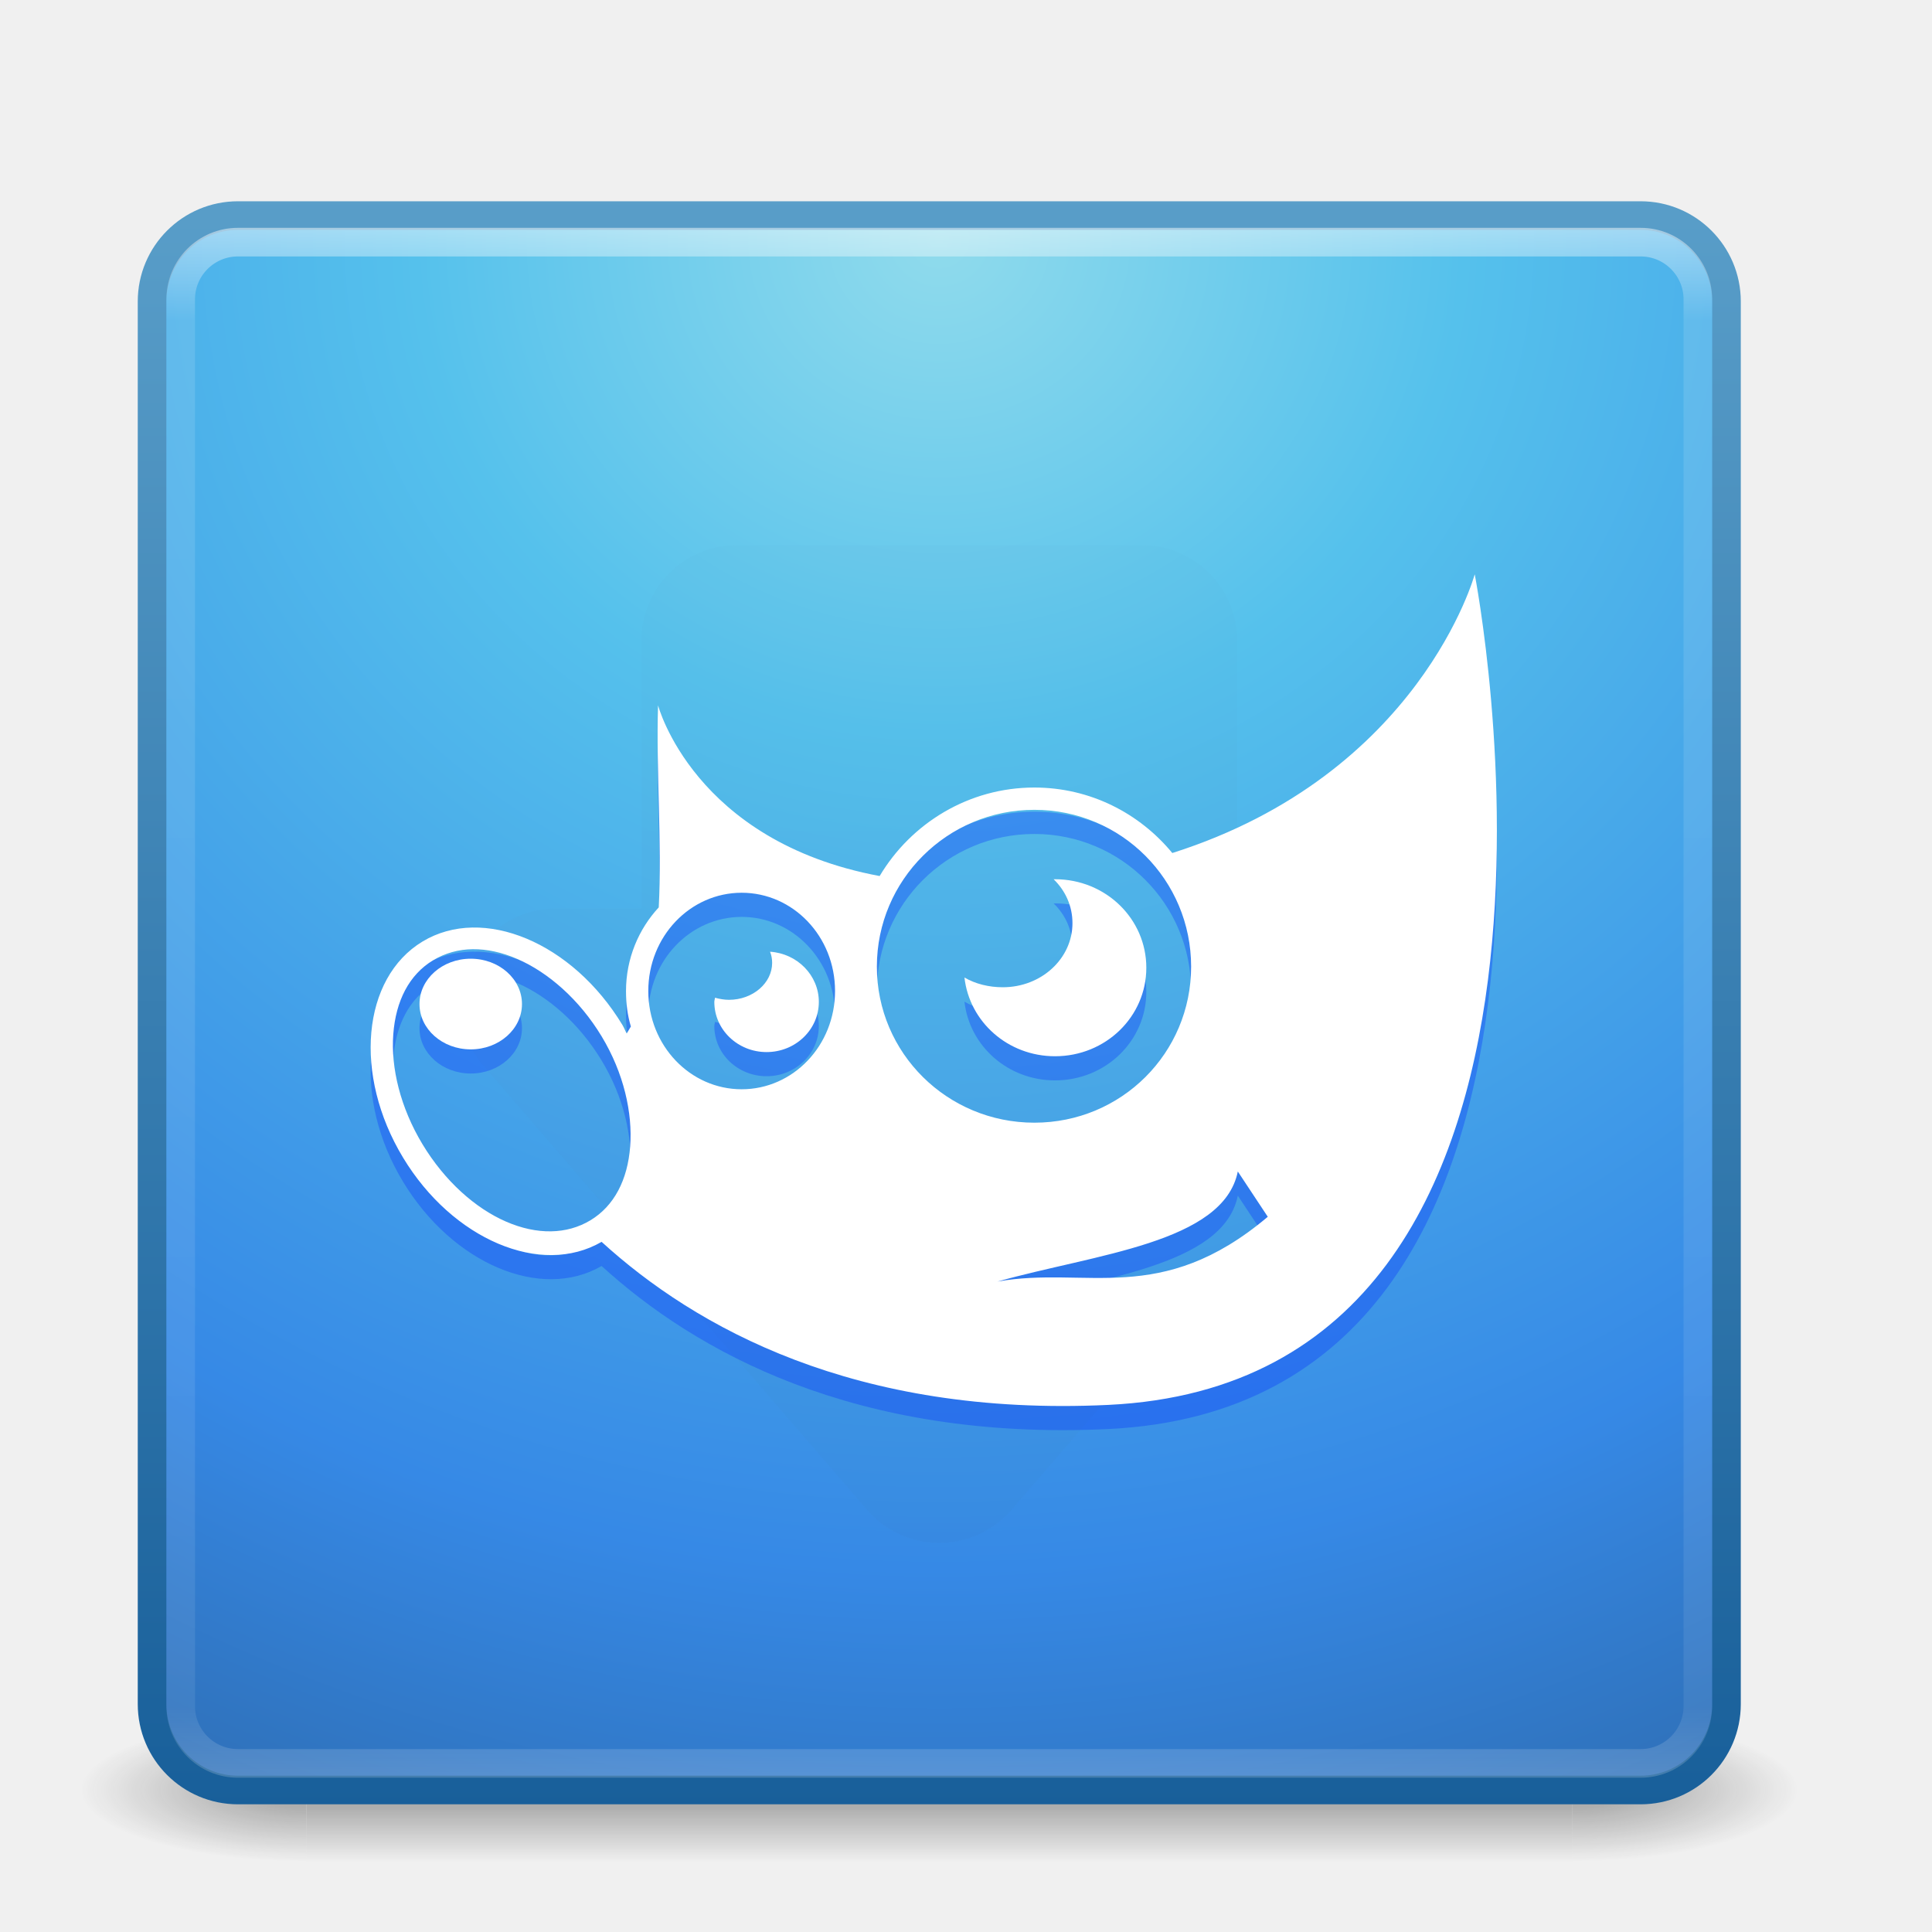
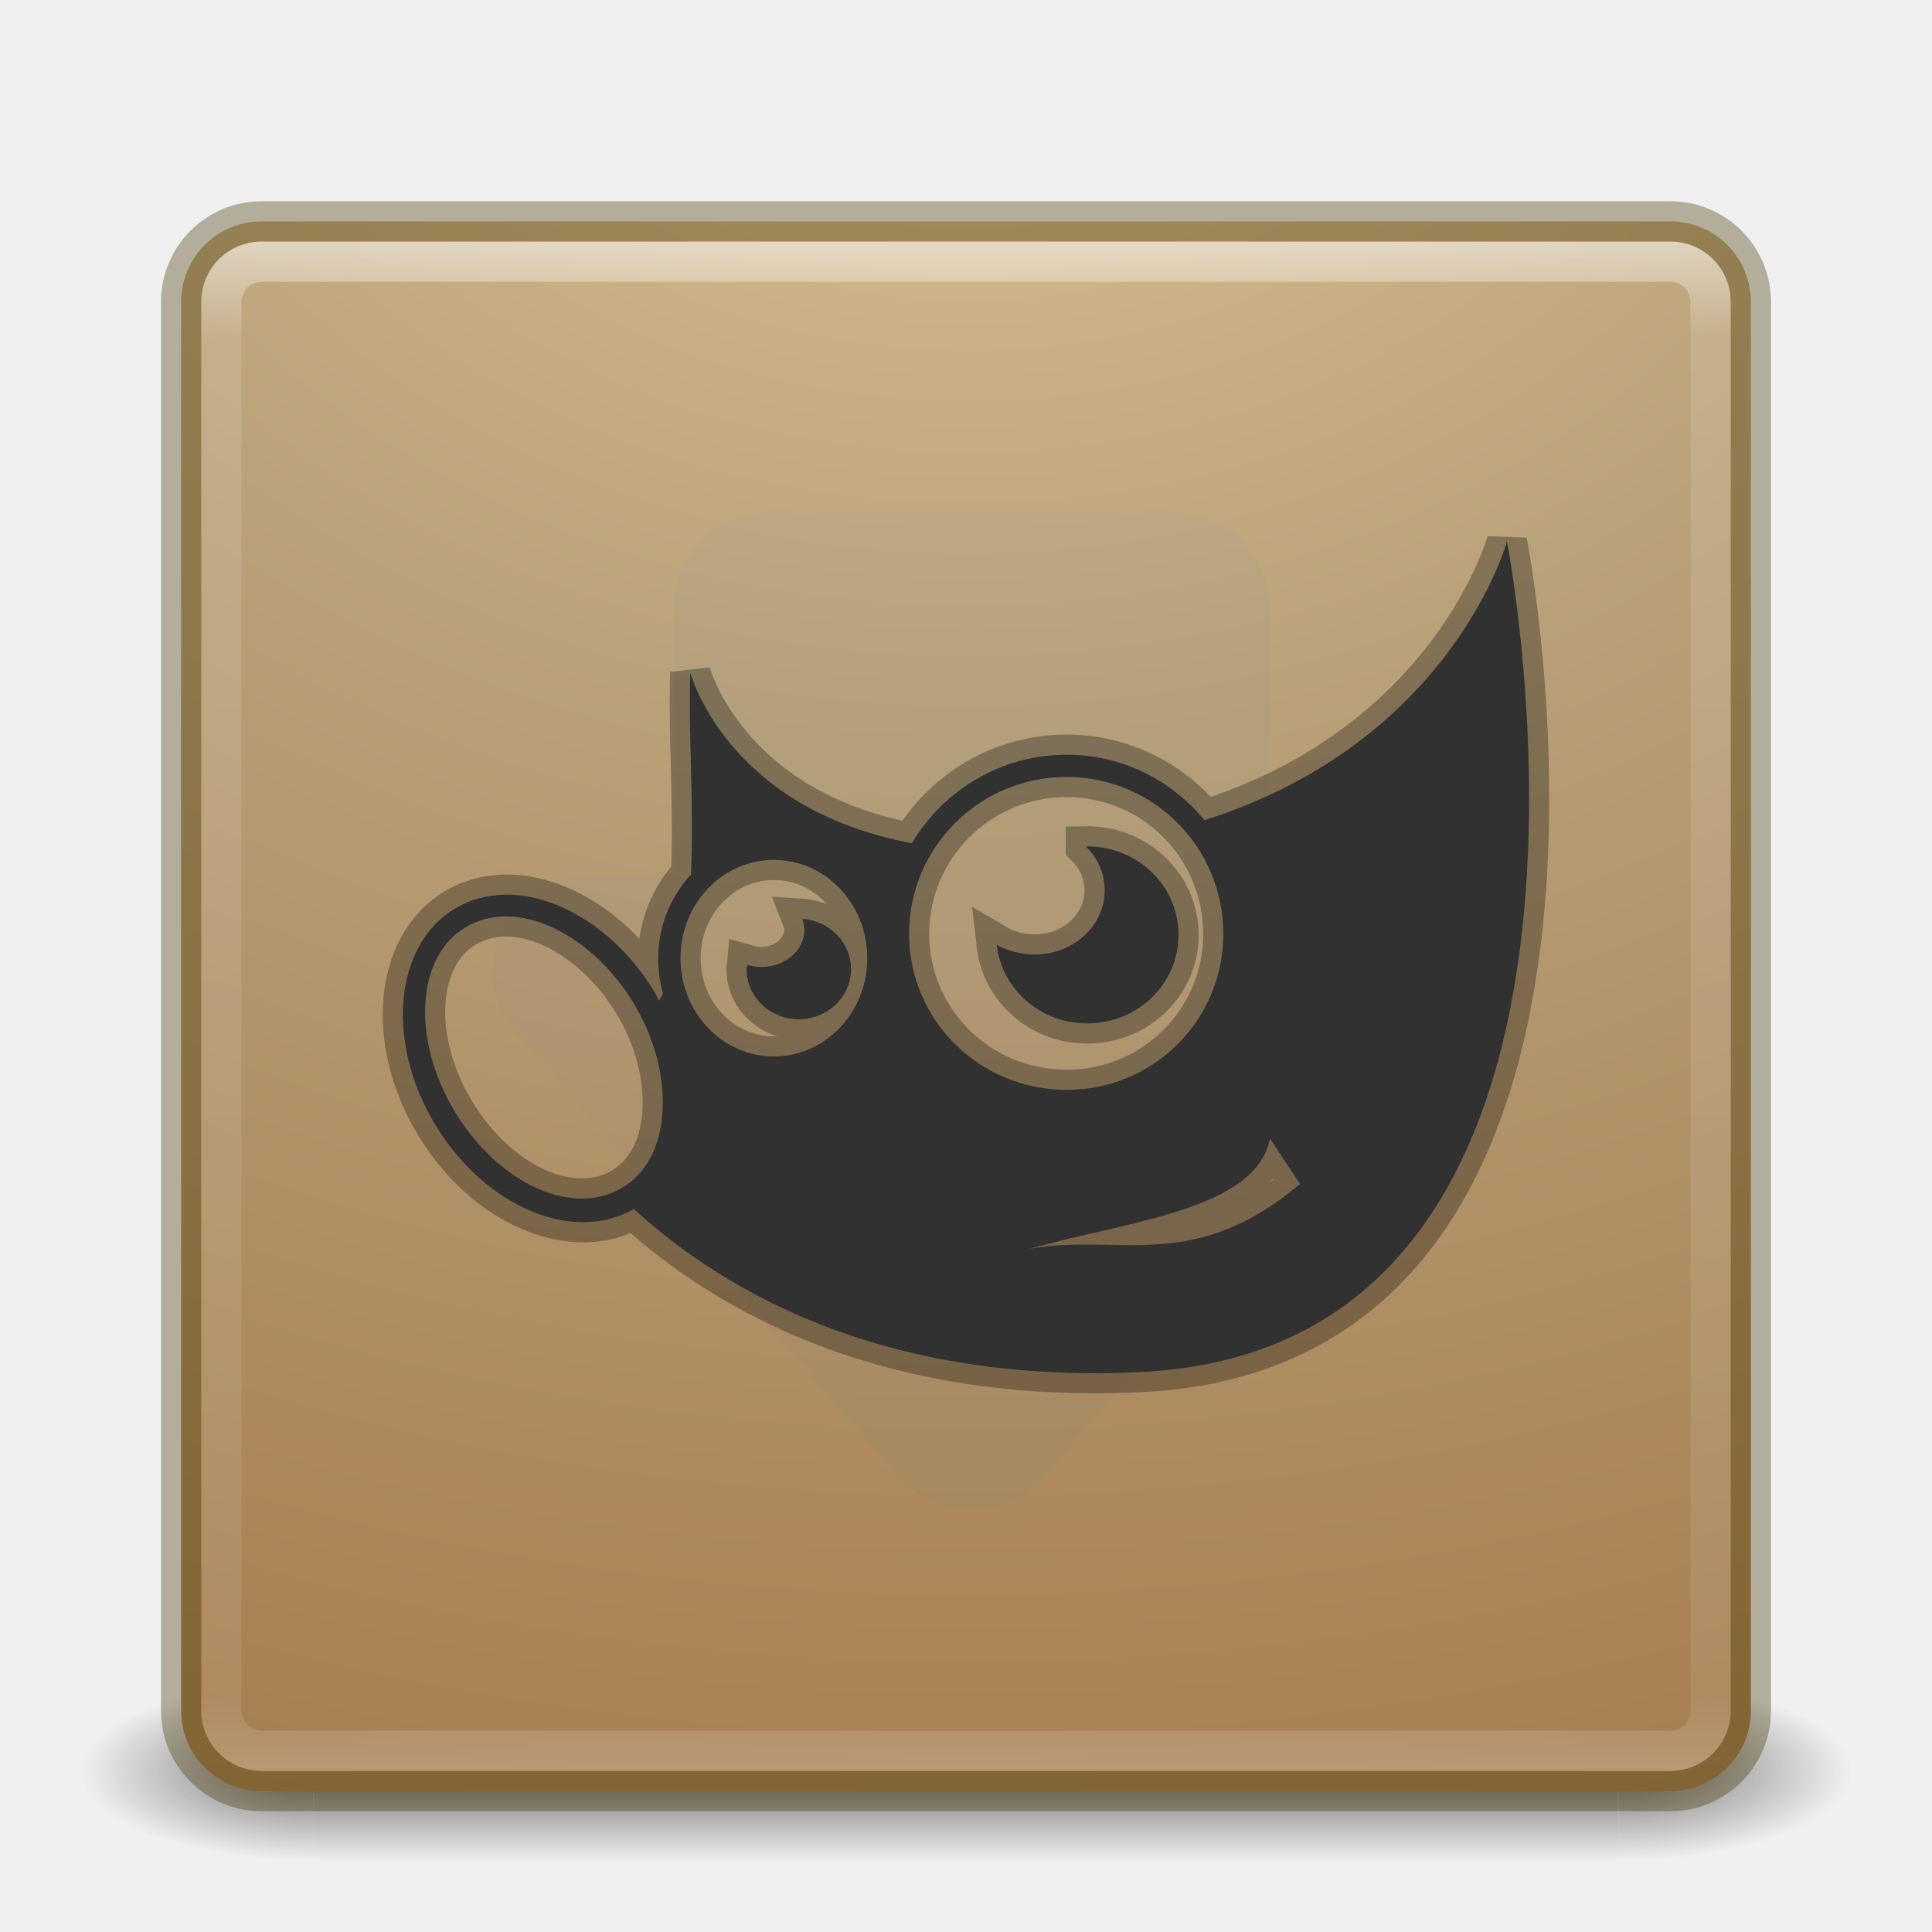
- <svg xmlns="http://www.w3.org/2000/svg" xmlns:xlink="http://www.w3.org/1999/xlink" version="1.1" width="48" height="48" id="svg6649">
-   <defs id="defs6651">
-     <linearGradient x1="167.983" y1="8.508" x2="167.983" y2="54.78" id="linearGradient5414" xlink:href="#linearGradient5803" gradientUnits="userSpaceOnUse" gradientTransform="matrix(0.710907,0,0,0.710907,-91.33499,2.139763)" />
-     <linearGradient id="linearGradient5803">
-       <stop id="stop5805" style="stop-color:#fff5ef;stop-opacity:1" offset="0" />
-       <stop id="stop5807" style="stop-color:#fef8dd;stop-opacity:1" offset="1" />
+ <svg xmlns="http://www.w3.org/2000/svg" xmlns:xlink="http://www.w3.org/1999/xlink" version="1.1" width="48" height="48" id="svg3143">
+   <defs id="defs3145">
+     <linearGradient id="linearGradient4197">
+       <stop offset="0" style="stop-color:#e0c496;stop-opacity:1" id="stop4199" />
+       <stop offset="0.262" style="stop-color:#b9a179;stop-opacity:1" id="stop4201" />
+       <stop offset="0.661" style="stop-color:#a37849;stop-opacity:1" id="stop4203" />
+       <stop offset="1" style="stop-color:#523a22;stop-opacity:1" id="stop4205" />
    </linearGradient>
-     <linearGradient x1="24" y1="5" x2="24" y2="43" id="linearGradient3058" xlink:href="#linearGradient3924-1" gradientUnits="userSpaceOnUse" gradientTransform="translate(4e-6,1.000006)" />
-     <linearGradient id="linearGradient3924-1">
-       <stop id="stop3926-3" style="stop-color:#ffffff;stop-opacity:1" offset="0" />
-       <stop id="stop3928-91" style="stop-color:#ffffff;stop-opacity:0.235" offset="0.063" />
-       <stop id="stop3930-6" style="stop-color:#ffffff;stop-opacity:0.157" offset="0.951" />
-       <stop id="stop3932-6" style="stop-color:#ffffff;stop-opacity:0.392" offset="1" />
+     <linearGradient x1="24" y1="5" x2="24" y2="43" id="linearGradient4181" xlink:href="#linearGradient3924-3" gradientUnits="userSpaceOnUse" gradientTransform="translate(5.3e-6,1.000001)" />
+     <linearGradient id="linearGradient3924-3">
+       <stop id="stop3926-7" style="stop-color:#ffffff;stop-opacity:1" offset="0" />
+       <stop id="stop3928-3" style="stop-color:#ffffff;stop-opacity:0.235" offset="0.063" />
+       <stop id="stop3930-7" style="stop-color:#ffffff;stop-opacity:0.157" offset="0.951" />
+       <stop id="stop3932-1" style="stop-color:#ffffff;stop-opacity:0.392" offset="1" />
    </linearGradient>
-     <radialGradient cx="6.73" cy="9.957" r="12.672" fx="6.2" fy="9.957" id="radialGradient5521-1" xlink:href="#linearGradient4644-104-3-3-6-2-0" gradientUnits="userSpaceOnUse" gradientTransform="matrix(0,9.497552,-11.65996,0,140.9306,-79.16098)" />
-     <linearGradient id="linearGradient2867-449-88-871-390-598-476-591-434-148-57-177-8-3-3-6-4-8-8-8">
-       <stop id="stop3750-1-0-7-6-6-1-3-9" style="stop-color:#ffcd7d;stop-opacity:1" offset="0" />
-       <stop id="stop3752-3-7-4-0-32-8-923-0" style="stop-color:#fc8f36;stop-opacity:1" offset="0.262" />
-       <stop id="stop3754-1-8-5-2-7-6-7-1" style="stop-color:#e23a0e;stop-opacity:1" offset="0.705" />
-       <stop id="stop3756-1-6-2-6-6-1-96-6" style="stop-color:#ac441f;stop-opacity:1" offset="1" />
+     <linearGradient x1="167.983" y1="8.508" x2="167.983" y2="54.78" id="linearGradient4907-4" xlink:href="#linearGradient5803-2-7" gradientUnits="userSpaceOnUse" gradientTransform="matrix(0.7037037,0,0,0.7037037,-39.33337,2.481429)" />
+     <linearGradient id="linearGradient5803-2-7">
+       <stop id="stop5805-3-6" style="stop-color:#fffdf3;stop-opacity:1" offset="0" />
+       <stop id="stop5807-0-0" style="stop-color:#fbebeb;stop-opacity:1" offset="1" />
+     </linearGradient>
+     <radialGradient cx="8.276" cy="9.994" r="12.672" fx="8.276" fy="9.994" id="radialGradient6305" xlink:href="#linearGradient3242" gradientUnits="userSpaceOnUse" gradientTransform="matrix(0,6.667758,-8.185877,0,105.8829,-59.46277)" />
+     <linearGradient id="linearGradient3242">
+       <stop id="stop3244" style="stop-color:#f89b7e;stop-opacity:1" offset="0" />
+       <stop id="stop3246" style="stop-color:#e35d4f;stop-opacity:1" offset="0.262" />
+       <stop id="stop3248" style="stop-color:#c6262e;stop-opacity:1" offset="0.661" />
+       <stop id="stop3250" style="stop-color:#690b2c;stop-opacity:1" offset="1" />
    </linearGradient>
    <radialGradient cx="4.993" cy="43.5" r="2.5" fx="4.993" fy="43.5" id="radialGradient3013" xlink:href="#linearGradient3688-166-749" gradientUnits="userSpaceOnUse" gradientTransform="matrix(2.003784,0,0,1.4,27.98813,-17.4)" />
    <linearGradient id="linearGradient3688-166-749">
      <stop id="stop2883" style="stop-color:#181818;stop-opacity:1" offset="0" />
      <stop id="stop2885" style="stop-color:#181818;stop-opacity:0" offset="1" />
    </linearGradient>
    <radialGradient cx="4.993" cy="43.5" r="2.5" fx="4.993" fy="43.5" id="radialGradient3015" xlink:href="#linearGradient3688-464-309" gradientUnits="userSpaceOnUse" gradientTransform="matrix(2.003784,0,0,1.4,-20.01187,-104.4)" />
    <linearGradient id="linearGradient3688-464-309">
      <stop id="stop2889" style="stop-color:#181818;stop-opacity:1" offset="0" />
      <stop id="stop2891" style="stop-color:#181818;stop-opacity:0" offset="1" />
    </linearGradient>
    <linearGradient id="linearGradient3702-501-757">
      <stop id="stop2895" style="stop-color:#181818;stop-opacity:0" offset="0" />
      <stop id="stop2897" style="stop-color:#181818;stop-opacity:1" offset="0.5" />
      <stop id="stop2899" style="stop-color:#181818;stop-opacity:0" offset="1" />
    </linearGradient>
-     <linearGradient x1="25.058" y1="47.028" x2="25.058" y2="39.999" id="linearGradient6647" xlink:href="#linearGradient3702-501-757" gradientUnits="userSpaceOnUse" />
-     <linearGradient x1="302.857" y1="366.648" x2="302.857" y2="609.505" id="linearGradient4286" xlink:href="#linearGradient5048" gradientUnits="userSpaceOnUse" gradientTransform="matrix(0.06732488,0,0,0.01470022,-0.3411391,37.04015)" />
-     <linearGradient id="linearGradient5048">
-       <stop id="stop5050" style="stop-color:#000000;stop-opacity:0" offset="0" />
-       <stop id="stop5056" style="stop-color:#000000;stop-opacity:1" offset="0.5" />
-       <stop id="stop5052" style="stop-color:#000000;stop-opacity:0" offset="1" />
-     </linearGradient>
-     <radialGradient cx="605.714" cy="486.648" r="117.143" fx="605.714" fy="486.648" id="radialGradient3330" xlink:href="#linearGradient5060" gradientUnits="userSpaceOnUse" gradientTransform="matrix(-0.02303994,0,0,0.01470022,21.62311,37.04018)" />
-     <linearGradient id="linearGradient5060">
-       <stop id="stop5062" style="stop-color:#000000;stop-opacity:1" offset="0" />
-       <stop id="stop5064" style="stop-color:#000000;stop-opacity:0" offset="1" />
-     </linearGradient>
-     <radialGradient cx="605.714" cy="486.648" r="117.143" fx="605.714" fy="486.648" id="radialGradient3327" xlink:href="#linearGradient5060" gradientUnits="userSpaceOnUse" gradientTransform="matrix(0.02303995,0,0,0.01470022,26.36088,37.04018)" />
-     <linearGradient id="linearGradient3038">
-       <stop id="stop3040" style="stop-color:#000000;stop-opacity:1" offset="0" />
-       <stop id="stop3042" style="stop-color:#000000;stop-opacity:0" offset="1" />
-     </linearGradient>
-     <radialGradient cx="7.496" cy="8.45" r="20" fx="7.496" fy="8.45" id="radialGradient4088-6" xlink:href="#linearGradient4644-104-3-3-6-2-0" gradientUnits="userSpaceOnUse" gradientTransform="matrix(1.7435804e-8,2.636604,-2.218692,-4.8576309e-8,42.74753,-18.60593)" />
-     <linearGradient id="linearGradient4644-104-3-3-6-2-0">
-       <stop id="stop5237-6-5-1-7-8" style="stop-color:#ff7a35;stop-opacity:1" offset="0" />
-       <stop id="stop5239-4-6-4-8-5" style="stop-color:#f0431a;stop-opacity:1" offset="1" />
-     </linearGradient>
-     <linearGradient x1="13.991" y1="3.963" x2="13.991" y2="43.294" id="linearGradient4090-3" xlink:href="#linearGradient3895-9-0-3-9" gradientUnits="userSpaceOnUse" gradientTransform="matrix(0.8974359,0,0,1.128205,2.461538,-4.576923)" />
-     <linearGradient id="linearGradient3895-9-0-3-9">
-       <stop id="stop3897-0-5-7-4" style="stop-color:#dc6838;stop-opacity:1" offset="0" />
-       <stop id="stop3899-8-7-06-1" style="stop-color:#ba3d12;stop-opacity:1" offset="1" />
-     </linearGradient>
-     <radialGradient cx="7.496" cy="8.45" r="20" fx="7.496" fy="8.45" id="radialGradient4232" xlink:href="#linearGradient4067-0-2" gradientUnits="userSpaceOnUse" gradientTransform="matrix(0,1.556098,-1.894335,1.7612124e-6,40.00677,-10.02164)" />
-     <linearGradient id="linearGradient4067-0-2">
-       <stop id="stop4069-2-9" style="stop-color:#ffe452;stop-opacity:1" offset="0" />
-       <stop id="stop4071-8-9" style="stop-color:#ffeb41;stop-opacity:0" offset="1" />
-     </linearGradient>
-     <linearGradient x1="24" y1="5.564" x2="24" y2="43" id="linearGradient3988" xlink:href="#linearGradient3977" gradientUnits="userSpaceOnUse" gradientTransform="matrix(0.8918919,0,0,1.135135,2.5946,-4.743231)" />
-     <linearGradient id="linearGradient3977">
-       <stop id="stop3979" style="stop-color:#ffffff;stop-opacity:1" offset="0" />
-       <stop id="stop3981" style="stop-color:#ffffff;stop-opacity:0.235" offset="0.036" />
-       <stop id="stop3983" style="stop-color:#ffffff;stop-opacity:0.157" offset="0.951" />
-       <stop id="stop3985" style="stop-color:#ffffff;stop-opacity:0.392" offset="1" />
-     </linearGradient>
-     <linearGradient xlink:href="#linearGradient3977" id="linearGradient3875" gradientUnits="userSpaceOnUse" gradientTransform="matrix(0.8918919,0,0,1.135135,60.97548,-1.097763)" x1="24" y1="5.564" x2="24" y2="43" />
-     <radialGradient xlink:href="#linearGradient4067-0-2" id="radialGradient3878" gradientUnits="userSpaceOnUse" gradientTransform="matrix(0,1.556098,-1.894335,1.7612124e-6,82.93002,-28.95244)" cx="7.496" cy="8.45" fx="7.496" fy="8.45" r="20" />
-     <radialGradient xlink:href="#linearGradient4644-104-3-3-6-2-0" id="radialGradient3881" gradientUnits="userSpaceOnUse" gradientTransform="matrix(1.7435804e-8,2.636604,-2.218692,-4.8576309e-8,101.1284,-14.96046)" cx="7.496" cy="8.45" fx="7.496" fy="8.45" r="20" />
-     <linearGradient xlink:href="#linearGradient3895-9-0-3-9" id="linearGradient3883" gradientUnits="userSpaceOnUse" gradientTransform="matrix(0.8974359,0,0,1.128205,60.84242,-0.9314546)" x1="13.991" y1="3.963" x2="13.991" y2="43.294" />
-     <radialGradient xlink:href="#linearGradient5060" id="radialGradient3886" gradientUnits="userSpaceOnUse" gradientTransform="matrix(0.02303995,0,0,0.01470022,84.74177,40.68564)" cx="605.714" cy="486.648" fx="605.714" fy="486.648" r="117.143" />
-     <radialGradient xlink:href="#linearGradient5060" id="radialGradient3889" gradientUnits="userSpaceOnUse" gradientTransform="matrix(-0.02303994,0,0,0.01470022,80.00399,40.68564)" cx="605.714" cy="486.648" fx="605.714" fy="486.648" r="117.143" />
-     <linearGradient xlink:href="#linearGradient5048" id="linearGradient3892" gradientUnits="userSpaceOnUse" gradientTransform="matrix(0.06732488,0,0,0.01470022,58.03974,40.68561)" x1="302.857" y1="366.648" x2="302.857" y2="609.505" />
-     <linearGradient xlink:href="#linearGradient5803" id="linearGradient3895" gradientUnits="userSpaceOnUse" gradientTransform="matrix(0.710907,0,0,0.710907,-91.33499,2.139763)" x1="167.983" y1="8.508" x2="167.983" y2="54.78" />
-     <linearGradient xlink:href="#linearGradient3924-1" id="linearGradient3901" gradientUnits="userSpaceOnUse" gradientTransform="translate(4e-6,1.000006)" x1="24" y1="5" x2="24" y2="43" />
-     <radialGradient xlink:href="#linearGradient4644-104-3-3-6-2-0" id="radialGradient3904" gradientUnits="userSpaceOnUse" gradientTransform="matrix(0,9.497552,-11.65996,0,140.9306,-79.16098)" cx="6.73" cy="9.957" fx="6.2" fy="9.957" r="12.672" />
-     <radialGradient xlink:href="#linearGradient4067-0-2" id="radialGradient3926" cx="7" cy="-24" fx="7" fy="-24" r="19.5" gradientUnits="userSpaceOnUse" gradientTransform="matrix(1.230769,0,-2.0512812e-8,1.48718,-1.615385,11.69231)" />
-     <radialGradient cx="4.993" cy="43.5" r="2.5" fx="4.993" fy="43.5" id="radialGradient3184" xlink:href="#linearGradient3688-166-749-0" gradientUnits="userSpaceOnUse" gradientTransform="matrix(2.003784,0,0,1.4,27.98813,-17.4)" />
-     <linearGradient id="linearGradient3688-166-749-0">
-       <stop id="stop2883-8" style="stop-color:#181818;stop-opacity:1" offset="0" />
-       <stop id="stop2885-5" style="stop-color:#181818;stop-opacity:0" offset="1" />
-     </linearGradient>
-     <radialGradient cx="4.993" cy="43.5" r="2.5" fx="4.993" fy="43.5" id="radialGradient3186" xlink:href="#linearGradient3688-464-309-5" gradientUnits="userSpaceOnUse" gradientTransform="matrix(2.003784,0,0,1.4,-20.01187,-104.4)" />
-     <linearGradient id="linearGradient3688-464-309-5">
-       <stop id="stop2889-1" style="stop-color:#181818;stop-opacity:1" offset="0" />
-       <stop id="stop2891-7" style="stop-color:#181818;stop-opacity:0" offset="1" />
-     </linearGradient>
-     <linearGradient x1="25.058" y1="47.028" x2="25.058" y2="39.999" id="linearGradient3188" xlink:href="#linearGradient3702-501-757-2" gradientUnits="userSpaceOnUse" />
-     <linearGradient id="linearGradient3702-501-757-2">
-       <stop id="stop2895-9" style="stop-color:#181818;stop-opacity:0" offset="0" />
-       <stop id="stop2897-2" style="stop-color:#181818;stop-opacity:1" offset="0.5" />
-       <stop id="stop2899-8" style="stop-color:#181818;stop-opacity:0" offset="1" />
-     </linearGradient>
-     <radialGradient xlink:href="#linearGradient2867-449-88-871-390-598-476-591-434-148-57-177" id="radialGradient3064" gradientUnits="userSpaceOnUse" gradientTransform="matrix(1.9486444e-8,2.343964,-2.479634,-4.3184759e-8,44.28865,-11.62973)" cx="7.496" cy="8.45" fx="7.496" fy="8.45" r="20" />
-     <linearGradient id="linearGradient2867-449-88-871-390-598-476-591-434-148-57-177">
-       <stop id="stop3750" style="stop-color:#90dbec;stop-opacity:1" offset="0" />
-       <stop id="stop3752" style="stop-color:#55c1ec;stop-opacity:1" offset="0.262" />
-       <stop id="stop3754" style="stop-color:#3689e6;stop-opacity:1" offset="0.705" />
-       <stop id="stop3756" style="stop-color:#2b63a0;stop-opacity:1" offset="1" />
-     </linearGradient>
-     <linearGradient xlink:href="#linearGradient3707-319-631-407-324" id="linearGradient3066" gradientUnits="userSpaceOnUse" gradientTransform="matrix(1.002984,0,0,1.002984,-0.7354114,0.8421751)" x1="24" y1="44" x2="24" y2="3.899" />
-     <linearGradient id="linearGradient3707-319-631-407-324">
-       <stop id="stop3760" style="stop-color:#185f9a;stop-opacity:1" offset="0" />
-       <stop id="stop3762" style="stop-color:#599ec9;stop-opacity:1" offset="1" />
-     </linearGradient>
-     <linearGradient xlink:href="#linearGradient3924" id="linearGradient3061" gradientUnits="userSpaceOnUse" gradientTransform="matrix(1.018756,0,0,1.021494,-1.11393,0.3979351)" x1="24" y1="5" x2="24" y2="43" />
-     <linearGradient id="linearGradient3924">
-       <stop id="stop3926" style="stop-color:#ffffff;stop-opacity:1" offset="0" />
-       <stop id="stop3928" style="stop-color:#ffffff;stop-opacity:0.235" offset="0.063" />
-       <stop id="stop3930" style="stop-color:#ffffff;stop-opacity:0.157" offset="0.951" />
-       <stop id="stop3932" style="stop-color:#ffffff;stop-opacity:0.392" offset="1" />
-     </linearGradient>
-     <linearGradient xlink:href="#linearGradient3707-319-631-407-1-846-4-9-8" id="linearGradient3055" gradientUnits="userSpaceOnUse" gradientTransform="matrix(1.414465,0,0,1.414465,-2.587076,-4.390786)" x1="19.875" y1="44.52" x2="19.875" y2="5.25" />
+     <linearGradient x1="25.058" y1="47.028" x2="25.058" y2="39.999" id="linearGradient3141" xlink:href="#linearGradient3702-501-757" gradientUnits="userSpaceOnUse" />
+     <radialGradient xlink:href="#linearGradient3688-166-749" id="radialGradient3030" gradientUnits="userSpaceOnUse" gradientTransform="matrix(2.003784,0,0,1.4,27.98813,-17.4)" cx="4.993" cy="43.5" fx="4.993" fy="43.5" r="2.5" />
+     <radialGradient xlink:href="#linearGradient3688-464-309" id="radialGradient3032" gradientUnits="userSpaceOnUse" gradientTransform="matrix(2.003784,0,0,1.4,-20.01187,-104.4)" cx="4.993" cy="43.5" fx="4.993" fy="43.5" r="2.5" />
+     <linearGradient xlink:href="#linearGradient3702-501-757" id="linearGradient3034" gradientUnits="userSpaceOnUse" x1="25.058" y1="47.028" x2="25.058" y2="39.999" />
+     <radialGradient xlink:href="#linearGradient3242" id="radialGradient3036" gradientUnits="userSpaceOnUse" gradientTransform="matrix(0,6.667758,-8.185877,0,105.8829,-59.46277)" cx="8.276" cy="9.994" fx="8.276" fy="9.994" r="12.672" />
+     <linearGradient xlink:href="#linearGradient5803-2-7" id="linearGradient3038" gradientUnits="userSpaceOnUse" gradientTransform="matrix(0.7037037,0,0,0.7037037,-39.33337,2.481429)" x1="167.983" y1="8.508" x2="167.983" y2="54.78" />
+     <linearGradient xlink:href="#linearGradient3924-3" id="linearGradient3040" gradientUnits="userSpaceOnUse" gradientTransform="translate(5.3e-6,1.000001)" x1="24" y1="5" x2="24" y2="43" />
+     <linearGradient xlink:href="#linearGradient3924-3" id="linearGradient3044" gradientUnits="userSpaceOnUse" gradientTransform="translate(5.3e-6,1.000001)" x1="24" y1="5" x2="24" y2="43" />
+     <linearGradient xlink:href="#linearGradient5803-2-7" id="linearGradient3048" gradientUnits="userSpaceOnUse" gradientTransform="matrix(0.7037037,0,0,0.7037037,-39.33337,2.481429)" x1="167.983" y1="8.508" x2="167.983" y2="54.78" />
+     <radialGradient xlink:href="#linearGradient4197" id="radialGradient3053" gradientUnits="userSpaceOnUse" gradientTransform="matrix(0,6.667758,-8.185877,0,105.8829,-59.46277)" cx="8.276" cy="9.994" fx="8.276" fy="9.994" r="12.672" />
+     <linearGradient xlink:href="#linearGradient3707-319-631-407-1-846-4-9-8" id="linearGradient3055" gradientUnits="userSpaceOnUse" gradientTransform="matrix(1.414465,0,0,1.414465,-1.786863,-5.20651)" x1="19.875" y1="44.52" x2="19.875" y2="5.25" />
    <linearGradient id="linearGradient3707-319-631-407-1-846-4-9-8">
      <stop id="stop3788-5-1-8" style="stop-color:#365a7c;stop-opacity:1" offset="0" />
      <stop id="stop3790-9-8-4" style="stop-color:#5ea1ca;stop-opacity:1" offset="1" />
    </linearGradient>
  </defs>
-   <g style="display:inline" id="g2036" transform="matrix(1.066812,0,0,0.3951153,-2.267249,27.67959)">
-     <g style="opacity:0.4" id="g3712" transform="matrix(1.052632,0,0,1.285713,-1.263158,-13.42854)">
-       <rect style="fill:url(#radialGradient3184);fill-opacity:1;stroke:none" id="rect2801" y="40" x="38" height="7" width="5" />
-       <rect style="fill:url(#radialGradient3186);fill-opacity:1;stroke:none" id="rect3696" transform="scale(-1,-1)" y="-47" x="-10" height="7" width="5" />
-       <rect style="fill:url(#linearGradient3188);fill-opacity:1;stroke:none" id="rect3700" y="40" x="10" height="7" width="28" />
-     </g>
+   <g style="opacity:0.6" id="g3712-5" transform="matrix(1.157895,0,0,0.6428571,-3.789476,16.03572)">
+     <rect style="fill:url(#radialGradient3030);fill-opacity:1;stroke:none" id="rect2801-3" y="40" x="38" height="7" width="5" />
+     <rect style="fill:url(#radialGradient3032);fill-opacity:1;stroke:none" id="rect3696-6" transform="scale(-1,-1)" y="-47" x="-10" height="7" width="5" />
+     <rect style="fill:url(#linearGradient3034);fill-opacity:1;stroke:none" id="rect3700-4" y="40" x="10" height="7" width="28" />
  </g>
-   <rect style="color:#000000;display:inline;overflow:visible;visibility:visible;fill:url(#radialGradient3064);fill-opacity:1;fill-rule:nonzero;stroke:url(#linearGradient3066);stroke-width:0.711;stroke-linecap:round;stroke-linejoin:round;stroke-miterlimit:4;stroke-dasharray:none;stroke-dashoffset:0;stroke-opacity:1;marker:none;enable-background:accumulate" id="rect5505-21-3" y="5.356" x="3.778" ry="2.134" rx="2.134" height="39.116" width="39.116" />
-   <rect style="opacity:0.5;fill:none;stroke:url(#linearGradient3061);stroke-width:0.711;stroke-linecap:round;stroke-linejoin:round;stroke-miterlimit:4;stroke-dasharray:none;stroke-dashoffset:0;stroke-opacity:1" id="rect6741-3" y="6.016" x="4.489" ry="1.422" rx="1.422" height="37.795" width="37.694" />
-   <path style="color:#000000;display:inline;overflow:visible;visibility:visible;opacity:0.05;fill:url(#linearGradient3055);fill-opacity:1;fill-rule:nonzero;stroke:none;stroke-width:0.709;marker:none;enable-background:accumulate" id="path3932-8-3" d="m 18.321,13.544 a 2.369,2.369 0 0 0 -2.382,2.382 l 0,6.645 -2.131,0 a 2.369,2.369 0 0 0 -1.787,3.918 L 21.55,37.522 a 2.369,2.369 0 0 0 3.573,0 L 34.651,26.489 A 2.369,2.369 0 0 0 32.865,22.571 l -2.131,0 0,-6.645 a 2.369,2.369 0 0 0 -2.382,-2.382 l -10.03,0 z" />
-   <g id="g4271" style="display:inline;opacity:0.3;fill:#0026ff;fill-opacity:1" transform="matrix(0.5757704,0,0,0.5757704,4.952364,7.382768)">
-     <path id="path4273" d="m 55.034,13.001 c 0,0 -2.352,8.631 -13.05,12.027 -1.416,-1.719 -3.549,-2.826 -5.953,-2.826 -2.837,0 -5.322,1.546 -6.675,3.819 -8.024,-1.497 -9.562,-7.367 -9.562,-7.367 -0.089,2.801 0.175,5.917 0.03,8.72 -0.869,0.938 -1.413,2.211 -1.413,3.608 0,0.535 0.065,1.046 0.21,1.533 -0.059,0.096 -0.119,0.204 -0.18,0.301 -0.064,-0.116 -0.111,-0.246 -0.18,-0.361 -2.155,-3.568 -6.016,-5.186 -8.63,-3.608 -2.613,1.578 -2.997,5.753 -0.842,9.321 2.138,3.541 5.957,5.156 8.569,3.638 4.03,3.675 10.915,7.557 21.859,7.036 C 61.824,47.766 55.034,13.001 55.034,13.001 Z M 36.031,23.164 c 3.757,0 6.765,3.034 6.765,6.765 0,3.731 -3.008,6.735 -6.765,6.735 -3.757,0 -6.795,-3.004 -6.795,-6.735 0,-3.731 3.038,-6.765 6.795,-6.765 z m -12.629,3.578 c 2.217,0 4.029,1.881 4.029,4.24 0,2.359 -1.812,4.24 -4.029,4.24 -2.217,0 -4.029,-1.881 -4.029,-4.24 0,-2.359 1.812,-4.24 4.029,-4.24 z M 11.796,29.178 c 0.612,-0.006 1.26,0.133 1.924,0.421 1.33,0.576 2.678,1.748 3.638,3.338 0.96,1.589 1.342,3.306 1.233,4.751 -0.109,1.445 -0.692,2.57 -1.714,3.187 -1.022,0.617 -2.309,0.636 -3.638,0.06 C 11.91,40.358 10.591,39.186 9.631,37.597 8.672,36.008 8.26,34.291 8.369,32.846 8.477,31.401 9.06,30.276 10.082,29.659 10.594,29.35 11.184,29.184 11.796,29.178 Z m 33.015,9.592 1.293,1.954 c -4.626,3.905 -7.845,2.11 -11.666,2.796 4.213,-1.188 9.752,-1.661 10.373,-4.751 z" style="fill:#0026ff;fill-opacity:1;stroke:none" />
-     <path id="path4275" d="m 36.864,26.16 c 0.51,0.495 0.812,1.16 0.812,1.894 0,1.526 -1.339,2.766 -3.007,2.766 -0.6,0 -1.184,-0.144 -1.654,-0.421 0.217,1.915 1.872,3.398 3.909,3.398 2.184,0 3.939,-1.705 3.939,-3.819 0,-2.114 -1.755,-3.819 -3.939,-3.819 -0.02,0 -0.04,-2.86e-4 -0.06,0 z" style="fill:#0026ff;fill-opacity:1;stroke:none" />
-     <path id="path4277" d="m 24.627,29.287 c 0.061,0.155 0.09,0.309 0.09,0.481 0,0.869 -0.831,1.594 -1.864,1.594 -0.205,0 -0.417,-0.039 -0.601,-0.09 -0.005,0.059 -0.03,0.12 -0.03,0.18 0,1.198 1.01,2.165 2.255,2.165 1.245,0 2.255,-0.967 2.255,-2.165 0,-1.148 -0.932,-2.089 -2.105,-2.165 z" style="fill:#0026ff;fill-opacity:1;stroke:none" />
-     <ellipse style="display:inline;fill:#0026ff;fill-opacity:1;stroke:none" id="ellipse4279" transform="matrix(0.9621774,0,0,0.9621774,5.332782,6.619115)" cx="6.629" cy="25.905" rx="2.298" ry="2.033" />
+   <rect style="color:#000000;fill:url(#radialGradient3053);fill-opacity:1;fill-rule:nonzero;stroke:none;stroke-width:1;marker:none;visibility:visible;display:inline;overflow:visible;enable-background:accumulate" id="rect5505-21" y="5.5" x="4.5" ry="2" rx="2" height="39" width="39" />
+   <rect style="opacity:0.5;fill:none;stroke:url(#linearGradient3044);stroke-width:1;stroke-linecap:round;stroke-linejoin:round;stroke-miterlimit:4;stroke-opacity:1;stroke-dasharray:none;stroke-dashoffset:0" id="rect6741-2" y="6.5" x="5.5" ry="1" rx="1" height="37" width="37" />
+   <rect style="opacity:0.35;color:#000000;fill:none;stroke:#413400;stroke-width:1;stroke-linecap:round;stroke-linejoin:round;stroke-miterlimit:4;stroke-opacity:1;stroke-dasharray:none;stroke-dashoffset:0;marker:none;visibility:visible;display:inline;overflow:visible;enable-background:accumulate" id="rect5505-21-1" y="5.5" x="4.5" ry="2" rx="2" height="39" width="39" />
+   <path style="color:#000000;display:inline;overflow:visible;visibility:visible;opacity:0.05;fill:url(#linearGradient3055);fill-opacity:1;fill-rule:nonzero;stroke:none;stroke-width:0.709;marker:none;enable-background:accumulate" id="path3932-8-3" d="m 19.121,12.728 a 2.369,2.369 0 0 0 -2.382,2.382 l 0,6.645 -2.131,0 a 2.369,2.369 0 0 0 -1.787,3.918 l 9.528,11.033 a 2.369,2.369 0 0 0 3.573,0 l 9.528,-11.033 a 2.369,2.369 0 0 0 -1.787,-3.918 l -2.131,0 0,-6.645 a 2.369,2.369 0 0 0 -2.382,-2.382 l -10.03,0 z" />
+   <g id="g4255" style="display:inline;opacity:0.3;stroke:#000000;stroke-width:1.737;stroke-miterlimit:4;stroke-dasharray:none;stroke-opacity:1" transform="matrix(0.5757704,0,0,0.5757704,5.752577,5.967044)">
+     <path id="path4257" d="m 55.034,13.001 c 0,0 -2.352,8.631 -13.05,12.027 -1.416,-1.719 -3.549,-2.826 -5.953,-2.826 -2.837,0 -5.322,1.546 -6.675,3.819 -8.024,-1.497 -9.562,-7.367 -9.562,-7.367 -0.089,2.801 0.175,5.917 0.03,8.72 -0.869,0.938 -1.413,2.211 -1.413,3.608 0,0.535 0.065,1.046 0.21,1.533 -0.059,0.096 -0.119,0.204 -0.18,0.301 -0.064,-0.116 -0.111,-0.246 -0.18,-0.361 -2.155,-3.568 -6.016,-5.186 -8.63,-3.608 -2.613,1.578 -2.997,5.753 -0.842,9.321 2.138,3.541 5.957,5.156 8.569,3.638 4.03,3.675 10.915,7.557 21.859,7.036 C 61.824,47.766 55.034,13.001 55.034,13.001 Z M 36.031,23.164 c 3.757,0 6.765,3.034 6.765,6.765 0,3.731 -3.008,6.735 -6.765,6.735 -3.757,0 -6.795,-3.004 -6.795,-6.735 0,-3.731 3.038,-6.765 6.795,-6.765 z m -12.629,3.578 c 2.217,0 4.029,1.881 4.029,4.24 0,2.359 -1.812,4.24 -4.029,4.24 -2.217,0 -4.029,-1.881 -4.029,-4.24 0,-2.359 1.812,-4.24 4.029,-4.24 z M 11.796,29.178 c 0.612,-0.006 1.26,0.133 1.924,0.421 1.33,0.576 2.678,1.748 3.638,3.338 0.96,1.589 1.342,3.306 1.233,4.751 -0.109,1.445 -0.692,2.57 -1.714,3.187 -1.022,0.617 -2.309,0.636 -3.638,0.06 C 11.91,40.358 10.591,39.186 9.631,37.597 8.672,36.008 8.26,34.291 8.369,32.846 8.477,31.401 9.06,30.276 10.082,29.659 10.594,29.35 11.184,29.184 11.796,29.178 Z m 33.015,9.592 1.293,1.954 c -4.626,3.905 -7.845,2.11 -11.666,2.796 4.213,-1.188 9.752,-1.661 10.373,-4.751 z" style="fill:#ffffff;stroke:#000000;stroke-width:1.737;stroke-miterlimit:4;stroke-dasharray:none;stroke-opacity:1" />
+     <path id="path4259" d="m 36.864,26.16 c 0.51,0.495 0.812,1.16 0.812,1.894 0,1.526 -1.339,2.766 -3.007,2.766 -0.6,0 -1.184,-0.144 -1.654,-0.421 0.217,1.915 1.872,3.398 3.909,3.398 2.184,0 3.939,-1.705 3.939,-3.819 0,-2.114 -1.755,-3.819 -3.939,-3.819 -0.02,0 -0.04,-2.86e-4 -0.06,0 z" style="fill:#ffffff;stroke:#000000;stroke-width:1.737;stroke-miterlimit:4;stroke-dasharray:none;stroke-opacity:1" />
+     <path id="path4261" d="m 24.627,29.287 c 0.061,0.155 0.09,0.309 0.09,0.481 0,0.869 -0.831,1.594 -1.864,1.594 -0.205,0 -0.417,-0.039 -0.601,-0.09 -0.005,0.059 -0.03,0.12 -0.03,0.18 0,1.198 1.01,2.165 2.255,2.165 1.245,0 2.255,-0.967 2.255,-2.165 0,-1.148 -0.932,-2.089 -2.105,-2.165 z" style="fill:#ffffff;stroke:#000000;stroke-width:1.737;stroke-miterlimit:4;stroke-dasharray:none;stroke-opacity:1" />
  </g>
-   <g transform="matrix(0.5757704,0,0,0.5757704,4.952364,6.782768)" style="display:inline" id="g4308">
-     <path style="fill:#ffffff;stroke:none" d="m 55.034,13.001 c 0,0 -2.352,8.631 -13.05,12.027 -1.416,-1.719 -3.549,-2.826 -5.953,-2.826 -2.837,0 -5.322,1.546 -6.675,3.819 -8.024,-1.497 -9.562,-7.367 -9.562,-7.367 -0.089,2.801 0.175,5.917 0.03,8.72 -0.869,0.938 -1.413,2.211 -1.413,3.608 0,0.535 0.065,1.046 0.21,1.533 -0.059,0.096 -0.119,0.204 -0.18,0.301 -0.064,-0.116 -0.111,-0.246 -0.18,-0.361 -2.155,-3.568 -6.016,-5.186 -8.63,-3.608 -2.613,1.578 -2.997,5.753 -0.842,9.321 2.138,3.541 5.957,5.156 8.569,3.638 4.03,3.675 10.915,7.557 21.859,7.036 C 61.824,47.766 55.034,13.001 55.034,13.001 Z M 36.031,23.164 c 3.757,0 6.765,3.034 6.765,6.765 0,3.731 -3.008,6.735 -6.765,6.735 -3.757,0 -6.795,-3.004 -6.795,-6.735 0,-3.731 3.038,-6.765 6.795,-6.765 z m -12.629,3.578 c 2.217,0 4.029,1.881 4.029,4.24 0,2.359 -1.812,4.24 -4.029,4.24 -2.217,0 -4.029,-1.881 -4.029,-4.24 0,-2.359 1.812,-4.24 4.029,-4.24 z M 11.796,29.178 c 0.612,-0.006 1.26,0.133 1.924,0.421 1.33,0.576 2.678,1.748 3.638,3.338 0.96,1.589 1.342,3.306 1.233,4.751 -0.109,1.445 -0.692,2.57 -1.714,3.187 -1.022,0.617 -2.309,0.636 -3.638,0.06 C 11.91,40.358 10.591,39.186 9.631,37.597 8.672,36.008 8.26,34.291 8.369,32.846 8.477,31.401 9.06,30.276 10.082,29.659 10.594,29.35 11.184,29.184 11.796,29.178 Z m 33.015,9.592 1.293,1.954 c -4.626,3.905 -7.845,2.11 -11.666,2.796 4.213,-1.188 9.752,-1.661 10.373,-4.751 z" id="path3918" />
-     <path style="fill:#ffffff;stroke:none" d="m 36.864,26.16 c 0.51,0.495 0.812,1.16 0.812,1.894 0,1.526 -1.339,2.766 -3.007,2.766 -0.6,0 -1.184,-0.144 -1.654,-0.421 0.217,1.915 1.872,3.398 3.909,3.398 2.184,0 3.939,-1.705 3.939,-3.819 0,-2.114 -1.755,-3.819 -3.939,-3.819 -0.02,0 -0.04,-2.86e-4 -0.06,0 z" id="path3920" />
-     <path style="fill:#ffffff;stroke:none" d="m 24.627,29.287 c 0.061,0.155 0.09,0.309 0.09,0.481 0,0.869 -0.831,1.594 -1.864,1.594 -0.205,0 -0.417,-0.039 -0.601,-0.09 -0.005,0.059 -0.03,0.12 -0.03,0.18 0,1.198 1.01,2.165 2.255,2.165 1.245,0 2.255,-0.967 2.255,-2.165 0,-1.148 -0.932,-2.089 -2.105,-2.165 z" id="path3922" />
-     <ellipse ry="2.033" rx="2.298" cy="25.905" cx="6.629" transform="matrix(0.9621774,0,0,0.9621774,5.332782,6.619115)" id="path3924" style="display:inline;fill:#ffffff;stroke:none" />
+   <g transform="matrix(0.5757704,0,0,0.5757704,5.752577,5.967044)" style="display:inline;fill:#313131;fill-opacity:1" id="g4308">
+     <path style="fill:#313131;fill-opacity:1;stroke:none" d="m 55.034,13.001 c 0,0 -2.352,8.631 -13.05,12.027 -1.416,-1.719 -3.549,-2.826 -5.953,-2.826 -2.837,0 -5.322,1.546 -6.675,3.819 -8.024,-1.497 -9.562,-7.367 -9.562,-7.367 -0.089,2.801 0.175,5.917 0.03,8.72 -0.869,0.938 -1.413,2.211 -1.413,3.608 0,0.535 0.065,1.046 0.21,1.533 -0.059,0.096 -0.119,0.204 -0.18,0.301 -0.064,-0.116 -0.111,-0.246 -0.18,-0.361 -2.155,-3.568 -6.016,-5.186 -8.63,-3.608 -2.613,1.578 -2.997,5.753 -0.842,9.321 2.138,3.541 5.957,5.156 8.569,3.638 4.03,3.675 10.915,7.557 21.859,7.036 C 61.824,47.766 55.034,13.001 55.034,13.001 Z M 36.031,23.164 c 3.757,0 6.765,3.034 6.765,6.765 0,3.731 -3.008,6.735 -6.765,6.735 -3.757,0 -6.795,-3.004 -6.795,-6.735 0,-3.731 3.038,-6.765 6.795,-6.765 z m -12.629,3.578 c 2.217,0 4.029,1.881 4.029,4.24 0,2.359 -1.812,4.24 -4.029,4.24 -2.217,0 -4.029,-1.881 -4.029,-4.24 0,-2.359 1.812,-4.24 4.029,-4.24 z M 11.796,29.178 c 0.612,-0.006 1.26,0.133 1.924,0.421 1.33,0.576 2.678,1.748 3.638,3.338 0.96,1.589 1.342,3.306 1.233,4.751 -0.109,1.445 -0.692,2.57 -1.714,3.187 -1.022,0.617 -2.309,0.636 -3.638,0.06 C 11.91,40.358 10.591,39.186 9.631,37.597 8.672,36.008 8.26,34.291 8.369,32.846 8.477,31.401 9.06,30.276 10.082,29.659 10.594,29.35 11.184,29.184 11.796,29.178 Z m 33.015,9.592 1.293,1.954 c -4.626,3.905 -7.845,2.11 -11.666,2.796 4.213,-1.188 9.752,-1.661 10.373,-4.751 z" id="path3918" />
+     <path style="fill:#313131;fill-opacity:1;stroke:none" d="m 36.864,26.16 c 0.51,0.495 0.812,1.16 0.812,1.894 0,1.526 -1.339,2.766 -3.007,2.766 -0.6,0 -1.184,-0.144 -1.654,-0.421 0.217,1.915 1.872,3.398 3.909,3.398 2.184,0 3.939,-1.705 3.939,-3.819 0,-2.114 -1.755,-3.819 -3.939,-3.819 -0.02,0 -0.04,-2.86e-4 -0.06,0 z" id="path3920" />
+     <path style="fill:#313131;fill-opacity:1;stroke:none" d="m 24.627,29.287 c 0.061,0.155 0.09,0.309 0.09,0.481 0,0.869 -0.831,1.594 -1.864,1.594 -0.205,0 -0.417,-0.039 -0.601,-0.09 -0.005,0.059 -0.03,0.12 -0.03,0.18 0,1.198 1.01,2.165 2.255,2.165 1.245,0 2.255,-0.967 2.255,-2.165 0,-1.148 -0.932,-2.089 -2.105,-2.165 z" id="path3922" />
  </g>
</svg>
